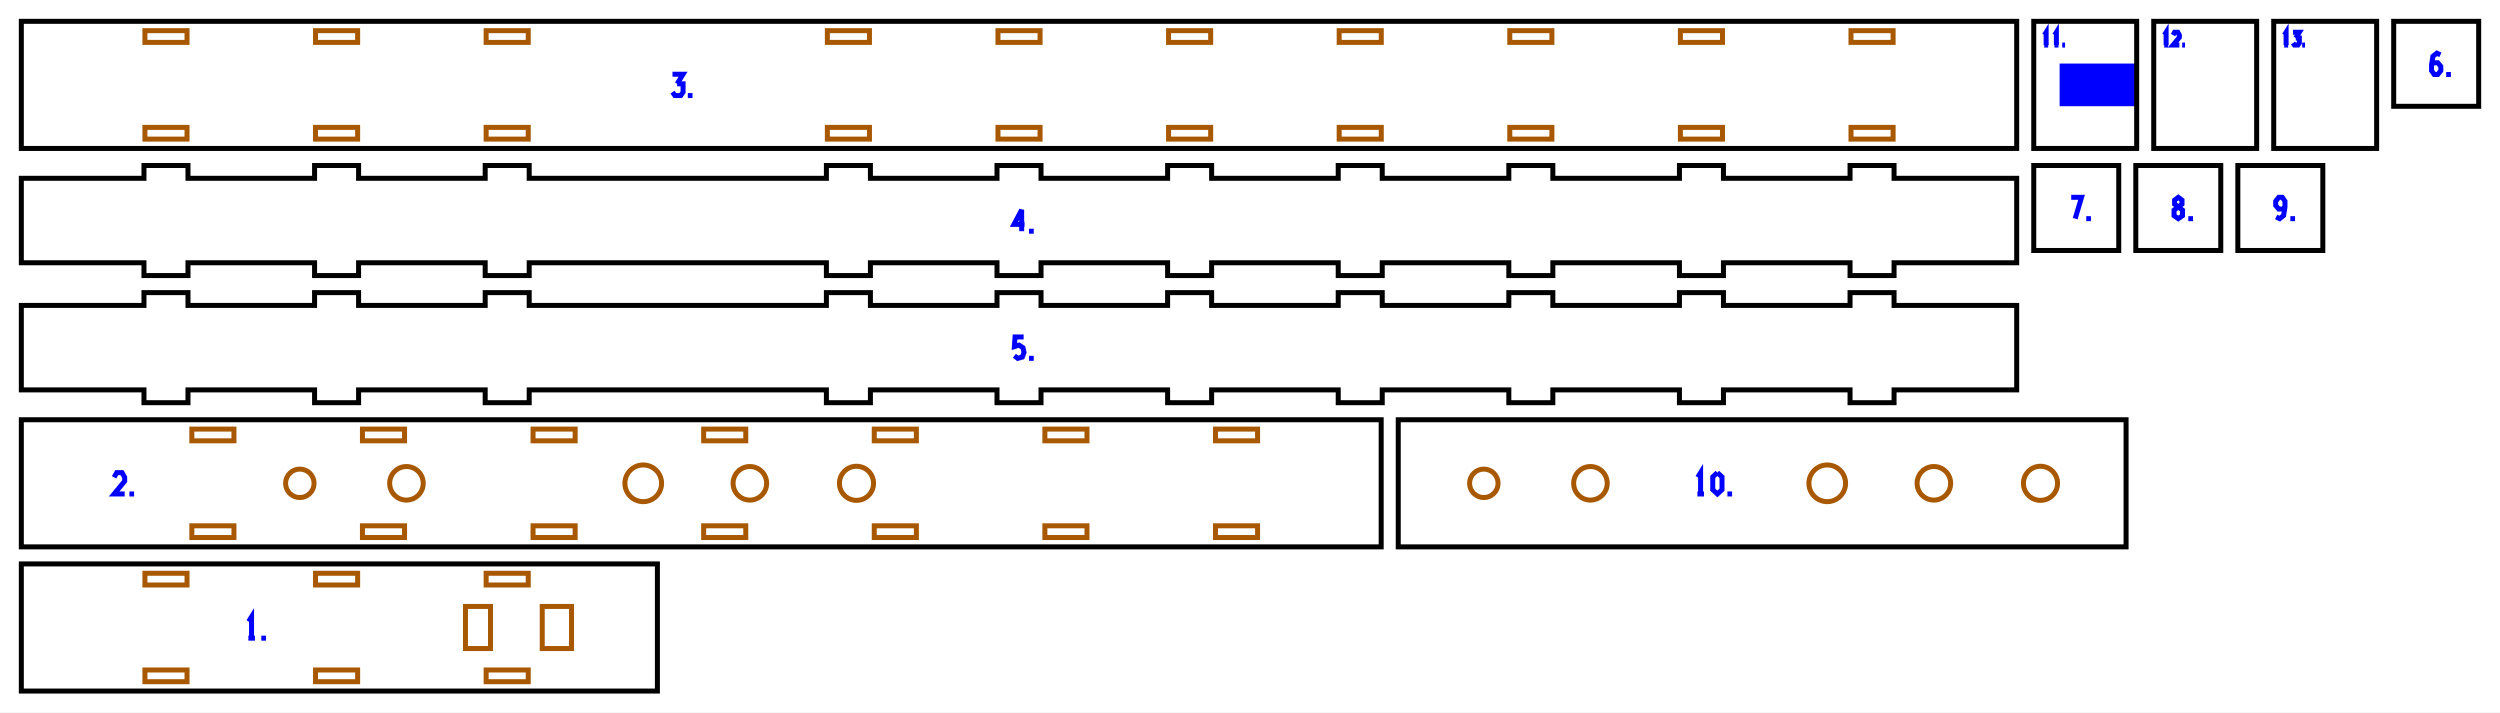
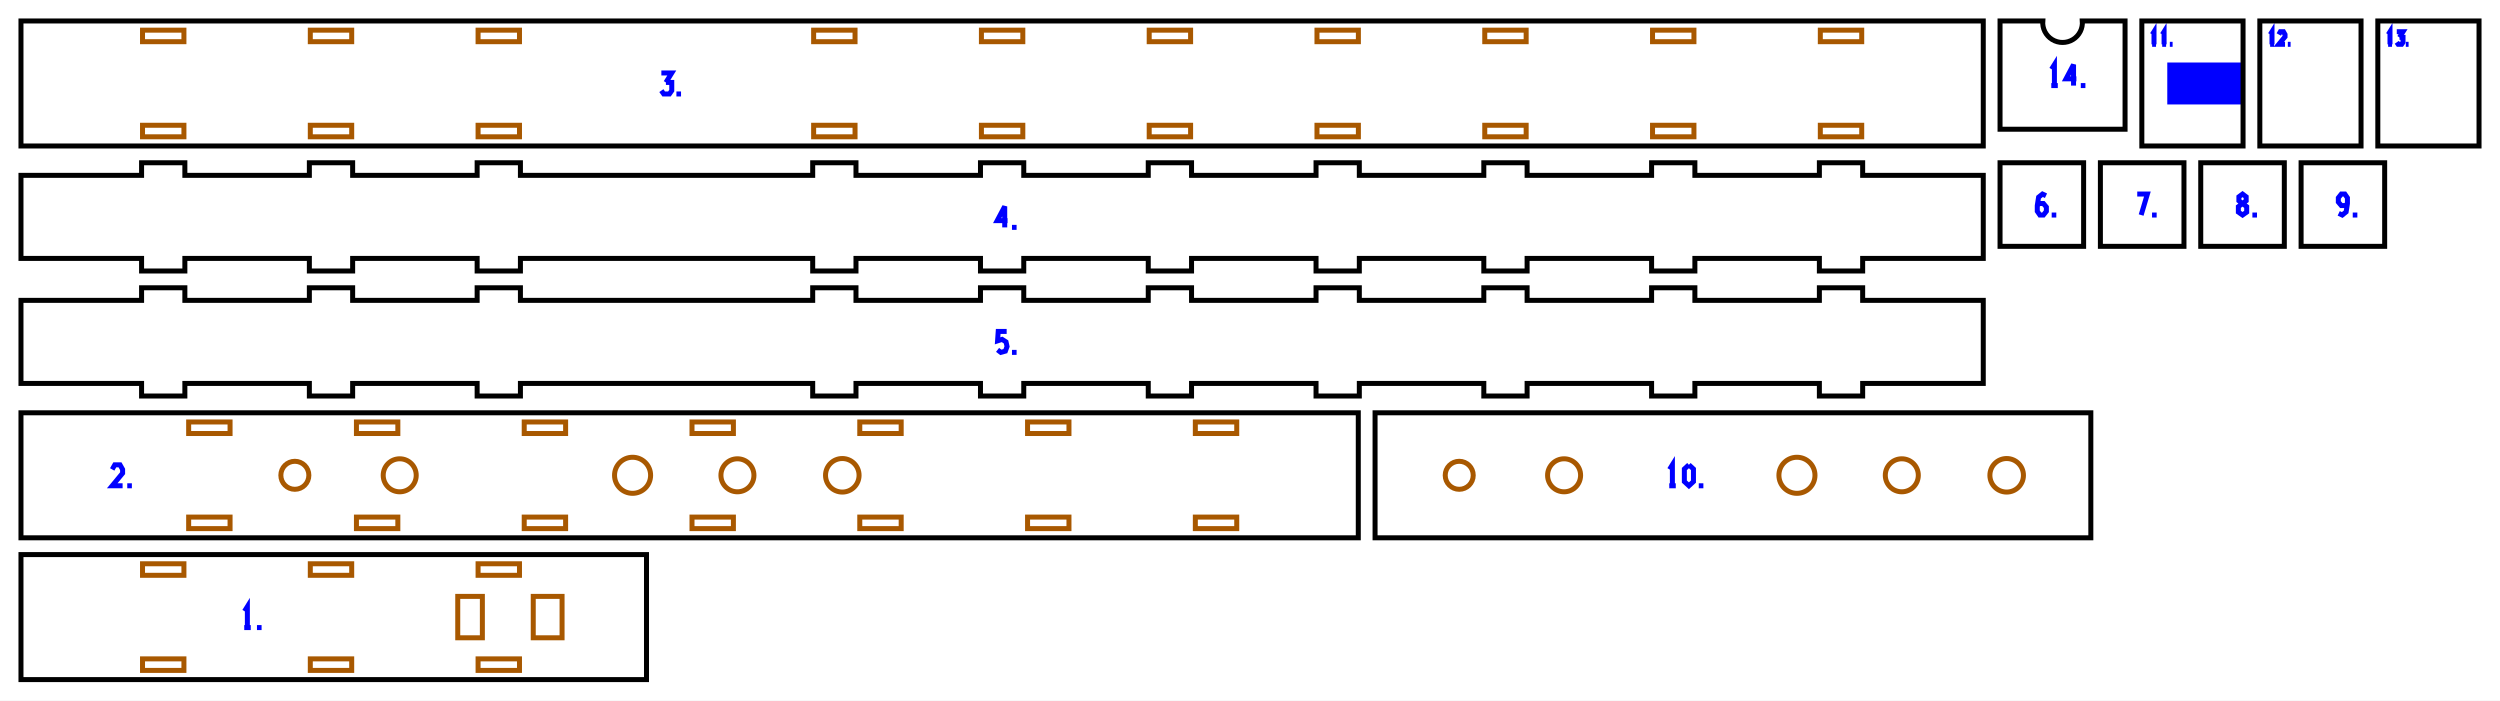
- <svg xmlns="http://www.w3.org/2000/svg" width="586.14mm" height="167.02mm" viewBox="0 0 586.14 167.02">
-   <rect x="0.0" y="0.0" width="586.14" height="167.02" fill="#ffffff" />
-   <g fill="none" stroke="#0000ff" stroke-width="1.172">
+ <svg xmlns="http://www.w3.org/2000/svg" width="596.02mm" height="167.02mm" viewBox="0 0 596.02 167.02">
+   <rect x="0.0" y="0.0" width="596.02" height="167.02" fill="#ffffff" />
+   <g fill="none" stroke="#0000ff" stroke-width="1.192">
    <path d="M 157.673,17.402 L 160.153,17.402 L 158.758,19.652" />
    <path d="M 158.758,19.652 L 160.153,19.652 L 160.153,21.602 L 159.595,22.402 L 158.231,22.402 L 157.673,21.602" />
    <path d="M 161.263,22.402 L 162.363,22.402" />
-     <path d="M 479.319,8.225 L 479.729,7.565 L 479.729,10.565" />
-     <path d="M 479.282,10.565 L 480.212,10.565" />
-     <path d="M 481.719,8.225 L 482.129,7.565 L 482.129,10.565" />
-     <path d="M 481.682,10.565 L 482.612,10.565" />
-     <path d="M 483.501,10.565 L 484.161,10.565" />
-     <path d="M 507.449,8.225 L 507.859,7.565 L 507.859,10.565" />
-     <path d="M 507.412,10.565 L 508.342,10.565" />
-     <path d="M 509.477,8.225 L 509.849,7.565 L 510.593,7.565 L 510.965,8.225 L 510.965,8.765 L 509.477,10.565 L 510.965,10.565" />
-     <path d="M 511.631,10.565 L 512.291,10.565" />
-     <path d="M 535.579,8.225 L 535.989,7.565 L 535.989,10.565" />
-     <path d="M 535.542,10.565 L 536.472,10.565" />
-     <path d="M 537.607,7.565 L 539.095,7.565 L 538.258,8.915" />
-     <path d="M 538.258,8.915 L 539.095,8.915 L 539.095,10.085 L 538.761,10.565 L 537.942,10.565 L 537.607,10.085" />
-     <path d="M 539.761,10.565 L 540.421,10.565" />
-     <path d="M 572.170,12.862 L 571.333,12.462 L 570.403,13.212 L 570.093,15.212 L 570.093,16.562 L 570.713,17.462 L 571.550,17.462 L 572.263,16.562 L 572.263,15.562 L 571.550,14.712 L 570.558,14.712 L 570.093,15.212" />
-     <path d="M 573.528,17.462 L 574.628,17.462" />
+     <path d="M 489.108,16.502 L 489.790,15.402 L 489.790,20.402" />
+     <path d="M 489.046,20.402 L 490.596,20.402" />
+     <path d="M 494.348,20.402 L 494.348,15.402 L 492.550,18.802 L 495.030,18.802" />
+     <path d="M 496.078,20.402 L 497.178,20.402" />
+     <path d="M 513.124,8.225 L 513.533,7.565 L 513.533,10.565" />
+     <path d="M 513.086,10.565 L 514.016,10.565" />
+     <path d="M 515.524,8.225 L 515.933,7.565 L 515.933,10.565" />
+     <path d="M 515.486,10.565 L 516.416,10.565" />
+     <path d="M 517.306,10.565 L 517.966,10.565" />
+     <path d="M 541.254,8.225 L 541.663,7.565 L 541.663,10.565" />
+     <path d="M 541.216,10.565 L 542.146,10.565" />
+     <path d="M 543.282,8.225 L 543.654,7.565 L 544.398,7.565 L 544.770,8.225 L 544.770,8.765 L 543.282,10.565 L 544.770,10.565" />
+     <path d="M 545.436,10.565 L 546.096,10.565" />
+     <path d="M 569.384,8.225 L 569.793,7.565 L 569.793,10.565" />
+     <path d="M 569.346,10.565 L 570.276,10.565" />
+     <path d="M 571.412,7.565 L 572.900,7.565 L 572.063,8.915" />
+     <path d="M 572.063,8.915 L 572.900,8.915 L 572.900,10.085 L 572.565,10.565 L 571.746,10.565 L 571.412,10.085" />
+     <path d="M 573.566,10.565 L 574.226,10.565" />
    <path d="M 239.533,54.206 L 239.533,49.206 L 237.735,52.606 L 240.215,52.606" />
    <path d="M 241.263,54.206 L 242.363,54.206" />
-     <path d="M 485.610,46.266 L 488.028,46.266 L 486.540,51.266" />
+     <path d="M 487.780,46.666 L 486.943,46.266 L 486.013,47.016 L 485.703,49.016 L 485.703,50.366 L 486.323,51.266 L 487.160,51.266 L 487.873,50.366 L 487.873,49.366 L 487.160,48.516 L 486.168,48.516 L 485.703,49.016" />
    <path d="M 489.138,51.266 L 490.238,51.266" />
-     <path d="M 510.713,48.516 L 509.845,47.866 L 509.845,46.916 L 510.713,46.266 L 511.581,46.916 L 511.581,47.866 L 510.713,48.516 L 509.721,49.266 L 509.721,50.566 L 510.713,51.266 L 511.705,50.566 L 511.705,49.266 L 510.713,48.516" />
+     <path d="M 509.535,46.266 L 511.953,46.266 L 510.465,51.266" />
    <path d="M 513.063,51.266 L 514.163,51.266" />
-     <path d="M 533.645,50.866 L 534.482,51.266 L 535.412,50.516 L 535.722,48.516 L 535.722,47.166 L 535.102,46.266 L 534.265,46.266 L 533.552,47.166 L 533.552,48.166 L 534.265,49.016 L 535.257,49.016 L 535.722,48.516" />
+     <path d="M 534.637,48.516 L 533.769,47.866 L 533.769,46.916 L 534.637,46.266 L 535.505,46.916 L 535.505,47.866 L 534.637,48.516 L 533.645,49.266 L 533.645,50.566 L 534.637,51.266 L 535.629,50.566 L 535.629,49.266 L 534.637,48.516" />
    <path d="M 536.987,51.266 L 538.087,51.266" />
+     <path d="M 557.569,50.866 L 558.406,51.266 L 559.336,50.516 L 559.646,48.516 L 559.646,47.166 L 559.026,46.266 L 558.189,46.266 L 557.476,47.166 L 557.476,48.166 L 558.189,49.016 L 559.181,49.016 L 559.646,48.516" />
+     <path d="M 560.911,51.266 L 562.011,51.266" />
    <path d="M 239.998,79.011 L 237.983,79.011 L 237.828,81.261 L 238.913,80.911 L 239.843,81.511 L 240.091,82.611 L 239.688,83.711 L 238.603,84.011 L 237.828,83.411" />
    <path d="M 241.263,84.011 L 242.363,84.011" />
    <path d="M 26.749,111.915 L 27.369,110.815 L 28.609,110.815 L 29.229,111.915 L 29.229,112.815 L 26.749,115.815 L 29.229,115.815" />
    <path d="M 30.339,115.815 L 31.439,115.815" />
    <path d="M 398.029,111.915 L 398.711,110.815 L 398.711,115.815" />
    <path d="M 397.967,115.815 L 399.517,115.815" />
    <path d="M 402.649,110.815 L 403.734,111.815 L 403.734,114.815 L 402.649,115.815 L 401.564,114.815 L 401.564,111.815 L 402.649,110.815" />
    <path d="M 404.999,115.815 L 406.099,115.815" />
    <path d="M 58.293,145.719 L 58.975,144.619 L 58.975,149.619" />
    <path d="M 58.231,149.619 L 59.781,149.619" />
    <path d="M 61.263,149.619 L 62.363,149.619" />
  </g>
  <g fill="#0000ff" stroke="none">
-     <path d="M 482.891,14.902 L 500.891,14.902 L 500.891,24.902 L 482.891,24.902 Z" />
+     <path d="M 516.696,14.902 L 534.696,14.902 L 534.696,24.902 L 516.696,24.902 Z" />
  </g>
-   <g fill="none" stroke="#a85800" stroke-width="1.172">
+   <g fill="none" stroke="#a85800" stroke-width="1.192">
    <path d="M 33.978,7.190 L 43.848,7.190 L 43.848,9.940 L 33.978,9.940 Z" />
    <path d="M 33.978,29.864 L 43.848,29.864 L 43.848,32.614 L 33.978,32.614 Z" />
    <path d="M 73.978,7.190 L 83.848,7.190 L 83.848,9.940 L 73.978,9.940 Z" />
    <path d="M 73.978,29.864 L 83.848,29.864 L 83.848,32.614 L 73.978,32.614 Z" />
    <path d="M 113.978,7.190 L 123.848,7.190 L 123.848,9.940 L 113.978,9.940 Z" />
    <path d="M 113.978,29.864 L 123.848,29.864 L 123.848,32.614 L 113.978,32.614 Z" />
    <path d="M 193.978,7.190 L 203.848,7.190 L 203.848,9.940 L 193.978,9.940 Z" />
    <path d="M 193.978,29.864 L 203.848,29.864 L 203.848,32.614 L 193.978,32.614 Z" />
    <path d="M 233.978,7.190 L 243.848,7.190 L 243.848,9.940 L 233.978,9.940 Z" />
    <path d="M 233.978,29.864 L 243.848,29.864 L 243.848,32.614 L 233.978,32.614 Z" />
    <path d="M 273.978,7.190 L 283.848,7.190 L 283.848,9.940 L 273.978,9.940 Z" />
    <path d="M 273.978,29.864 L 283.848,29.864 L 283.848,32.614 L 273.978,32.614 Z" />
    <path d="M 313.978,7.190 L 323.848,7.190 L 323.848,9.940 L 313.978,9.940 Z" />
    <path d="M 313.978,29.864 L 323.848,29.864 L 323.848,32.614 L 313.978,32.614 Z" />
    <path d="M 353.978,7.190 L 363.848,7.190 L 363.848,9.940 L 353.978,9.940 Z" />
    <path d="M 353.978,29.864 L 363.848,29.864 L 363.848,32.614 L 353.978,32.614 Z" />
    <path d="M 393.978,7.190 L 403.848,7.190 L 403.848,9.940 L 393.978,9.940 Z" />
    <path d="M 393.978,29.864 L 403.848,29.864 L 403.848,32.614 L 393.978,32.614 Z" />
    <path d="M 433.978,7.190 L 443.848,7.190 L 443.848,9.940 L 433.978,9.940 Z" />
    <path d="M 433.978,29.864 L 443.848,29.864 L 443.848,32.614 L 433.978,32.614 Z" />
    <circle cx="200.810" cy="113.315" r="3.999" />
    <circle cx="175.810" cy="113.315" r="3.935" />
    <circle cx="150.810" cy="113.315" r="4.300" />
    <circle cx="95.295" cy="113.315" r="3.935" />
    <circle cx="70.295" cy="113.315" r="3.339" />
    <path d="M 44.978,100.603 L 54.848,100.603 L 54.848,103.353 L 44.978,103.353 Z" />
    <path d="M 44.978,123.277 L 54.848,123.277 L 54.848,126.027 L 44.978,126.027 Z" />
    <path d="M 84.978,100.603 L 94.848,100.603 L 94.848,103.353 L 84.978,103.353 Z" />
    <path d="M 84.978,123.277 L 94.848,123.277 L 94.848,126.027 L 84.978,126.027 Z" />
    <path d="M 124.978,100.603 L 134.848,100.603 L 134.848,103.353 L 124.978,103.353 Z" />
    <path d="M 124.978,123.277 L 134.848,123.277 L 134.848,126.027 L 124.978,126.027 Z" />
    <path d="M 164.978,100.603 L 174.848,100.603 L 174.848,103.353 L 164.978,103.353 Z" />
    <path d="M 164.978,123.277 L 174.848,123.277 L 174.848,126.027 L 164.978,126.027 Z" />
    <path d="M 204.978,100.603 L 214.848,100.603 L 214.848,103.353 L 204.978,103.353 Z" />
    <path d="M 204.978,123.277 L 214.848,123.277 L 214.848,126.027 L 204.978,126.027 Z" />
    <path d="M 244.978,100.603 L 254.848,100.603 L 254.848,103.353 L 244.978,103.353 Z" />
    <path d="M 244.978,123.277 L 254.848,123.277 L 254.848,126.027 L 244.978,126.027 Z" />
    <path d="M 284.978,100.603 L 294.848,100.603 L 294.848,103.353 L 284.978,103.353 Z" />
    <path d="M 284.978,123.277 L 294.848,123.277 L 294.848,126.027 L 284.978,126.027 Z" />
    <circle cx="478.406" cy="113.315" r="3.999" />
    <circle cx="453.406" cy="113.315" r="3.935" />
    <circle cx="428.406" cy="113.315" r="4.300" />
    <circle cx="372.891" cy="113.315" r="3.935" />
    <circle cx="347.891" cy="113.315" r="3.339" />
    <path d="M 109.130,142.184 L 115.000,142.184 L 115.000,152.054 L 109.130,152.054 Z" />
    <path d="M 127.130,142.184 L 134.000,142.184 L 134.000,152.054 L 127.130,152.054 Z" />
    <path d="M 33.978,134.407 L 43.848,134.407 L 43.848,137.157 L 33.978,137.157 Z" />
    <path d="M 33.978,157.081 L 43.848,157.081 L 43.848,159.831 L 33.978,159.831 Z" />
    <path d="M 73.978,134.407 L 83.848,134.407 L 83.848,137.157 L 73.978,137.157 Z" />
    <path d="M 73.978,157.081 L 83.848,157.081 L 83.848,159.831 L 73.978,159.831 Z" />
    <path d="M 113.978,134.407 L 123.848,134.407 L 123.848,137.157 L 113.978,137.157 Z" />
    <path d="M 113.978,157.081 L 123.848,157.081 L 123.848,159.831 L 113.978,159.831 Z" />
  </g>
-   <g fill="none" stroke="#000000" stroke-width="1.172">
+   <g fill="none" stroke="#000000" stroke-width="1.192">
    <path d="M 5.000,5.000 L 472.826,5.000 L 472.826,34.804 L 5.000,34.804 Z" />
-     <path d="M 476.826,5.000 L 500.956,5.000 L 500.956,34.804 L 476.826,34.804 Z" />
-     <path d="M 504.956,5.000 L 529.086,5.000 L 529.086,34.804 L 504.956,34.804 Z" />
-     <path d="M 533.086,5.000 L 557.216,5.000 L 557.216,34.804 L 533.086,34.804 Z" />
-     <path d="M 561.216,5.000 L 581.141,5.000 L 581.141,24.924 L 561.216,24.924 Z" />
+     <path d="M 476.826,5.000 L 487.015,5.000 A 4.730 4.730 0 1 0 496.442,5.000 L 506.631,5.000 L 506.631,30.804 L 476.826,30.804 Z" />
+     <path d="M 510.631,5.000 L 534.761,5.000 L 534.761,34.804 L 510.631,34.804 Z" />
+     <path d="M 538.761,5.000 L 562.891,5.000 L 562.891,34.804 L 538.761,34.804 Z" />
+     <path d="M 566.891,5.000 L 591.021,5.000 L 591.021,34.804 L 566.891,34.804 Z" />
    <path d="M 5.000,41.804 L 33.753,41.804 L 33.753,38.804 L 44.073,38.804 L 44.073,41.804 L 73.753,41.804 L 73.753,38.804 L 84.073,38.804 L 84.073,41.804 L 113.753,41.804 L 113.753,38.804 L 124.073,38.804 L 124.073,41.804 L 193.753,41.804 L 193.753,38.804 L 204.073,38.804 L 204.073,41.804 L 233.753,41.804 L 233.753,38.804 L 244.073,38.804 L 244.073,41.804 L 273.753,41.804 L 273.753,38.804 L 284.073,38.804 L 284.073,41.804 L 313.753,41.804 L 313.753,38.804 L 324.073,38.804 L 324.073,41.804 L 353.753,41.804 L 353.753,38.804 L 364.073,38.804 L 364.073,41.804 L 393.753,41.804 L 393.753,38.804 L 404.073,38.804 L 404.073,41.804 L 433.753,41.804 L 433.753,38.804 L 444.073,38.804 L 444.073,41.804 L 472.826,41.804 L 472.826,61.608 L 444.073,61.608 L 444.073,64.608 L 433.753,64.608 L 433.753,61.608 L 404.073,61.608 L 404.073,64.608 L 393.753,64.608 L 393.753,61.608 L 364.073,61.608 L 364.073,64.608 L 353.753,64.608 L 353.753,61.608 L 324.073,61.608 L 324.073,64.608 L 313.753,64.608 L 313.753,61.608 L 284.073,61.608 L 284.073,64.608 L 273.753,64.608 L 273.753,61.608 L 244.073,61.608 L 244.073,64.608 L 233.753,64.608 L 233.753,61.608 L 204.073,61.608 L 204.073,64.608 L 193.753,64.608 L 193.753,61.608 L 124.073,61.608 L 124.073,64.608 L 113.753,64.608 L 113.753,61.608 L 84.073,61.608 L 84.073,64.608 L 73.753,64.608 L 73.753,61.608 L 44.073,61.608 L 44.073,64.608 L 33.753,64.608 L 33.753,61.608 L 5.000,61.608 Z" />
    <path d="M 476.826,38.804 L 496.751,38.804 L 496.751,58.728 L 476.826,58.728 Z" />
    <path d="M 500.751,38.804 L 520.675,38.804 L 520.675,58.728 L 500.751,58.728 Z" />
    <path d="M 524.675,38.804 L 544.599,38.804 L 544.599,58.728 L 524.675,58.728 Z" />
+     <path d="M 548.599,38.804 L 568.523,38.804 L 568.523,58.728 L 548.599,58.728 Z" />
    <path d="M 5.000,71.608 L 33.753,71.608 L 33.753,68.608 L 44.073,68.608 L 44.073,71.608 L 73.753,71.608 L 73.753,68.608 L 84.073,68.608 L 84.073,71.608 L 113.753,71.608 L 113.753,68.608 L 124.073,68.608 L 124.073,71.608 L 193.753,71.608 L 193.753,68.608 L 204.073,68.608 L 204.073,71.608 L 233.753,71.608 L 233.753,68.608 L 244.073,68.608 L 244.073,71.608 L 273.753,71.608 L 273.753,68.608 L 284.073,68.608 L 284.073,71.608 L 313.753,71.608 L 313.753,68.608 L 324.073,68.608 L 324.073,71.608 L 353.753,71.608 L 353.753,68.608 L 364.073,68.608 L 364.073,71.608 L 393.753,71.608 L 393.753,68.608 L 404.073,68.608 L 404.073,71.608 L 433.753,71.608 L 433.753,68.608 L 444.073,68.608 L 444.073,71.608 L 472.826,71.608 L 472.826,91.413 L 444.073,91.413 L 444.073,94.413 L 433.753,94.413 L 433.753,91.413 L 404.073,91.413 L 404.073,94.413 L 393.753,94.413 L 393.753,91.413 L 364.073,91.413 L 364.073,94.413 L 353.753,94.413 L 353.753,91.413 L 324.073,91.413 L 324.073,94.413 L 313.753,94.413 L 313.753,91.413 L 284.073,91.413 L 284.073,94.413 L 273.753,94.413 L 273.753,91.413 L 244.073,91.413 L 244.073,94.413 L 233.753,94.413 L 233.753,91.413 L 204.073,91.413 L 204.073,94.413 L 193.753,94.413 L 193.753,91.413 L 124.073,91.413 L 124.073,94.413 L 113.753,94.413 L 113.753,91.413 L 84.073,91.413 L 84.073,94.413 L 73.753,94.413 L 73.753,91.413 L 44.073,91.413 L 44.073,94.413 L 33.753,94.413 L 33.753,91.413 L 5.000,91.413 Z" />
    <path d="M 5.000,98.413 L 323.826,98.413 L 323.826,128.217 L 5.000,128.217 Z" />
    <path d="M 327.826,98.413 L 498.471,98.413 L 498.471,128.217 L 327.826,128.217 Z" />
    <path d="M 5.000,132.217 L 154.130,132.217 L 154.130,162.021 L 5.000,162.021 Z" />
  </g>
</svg>
